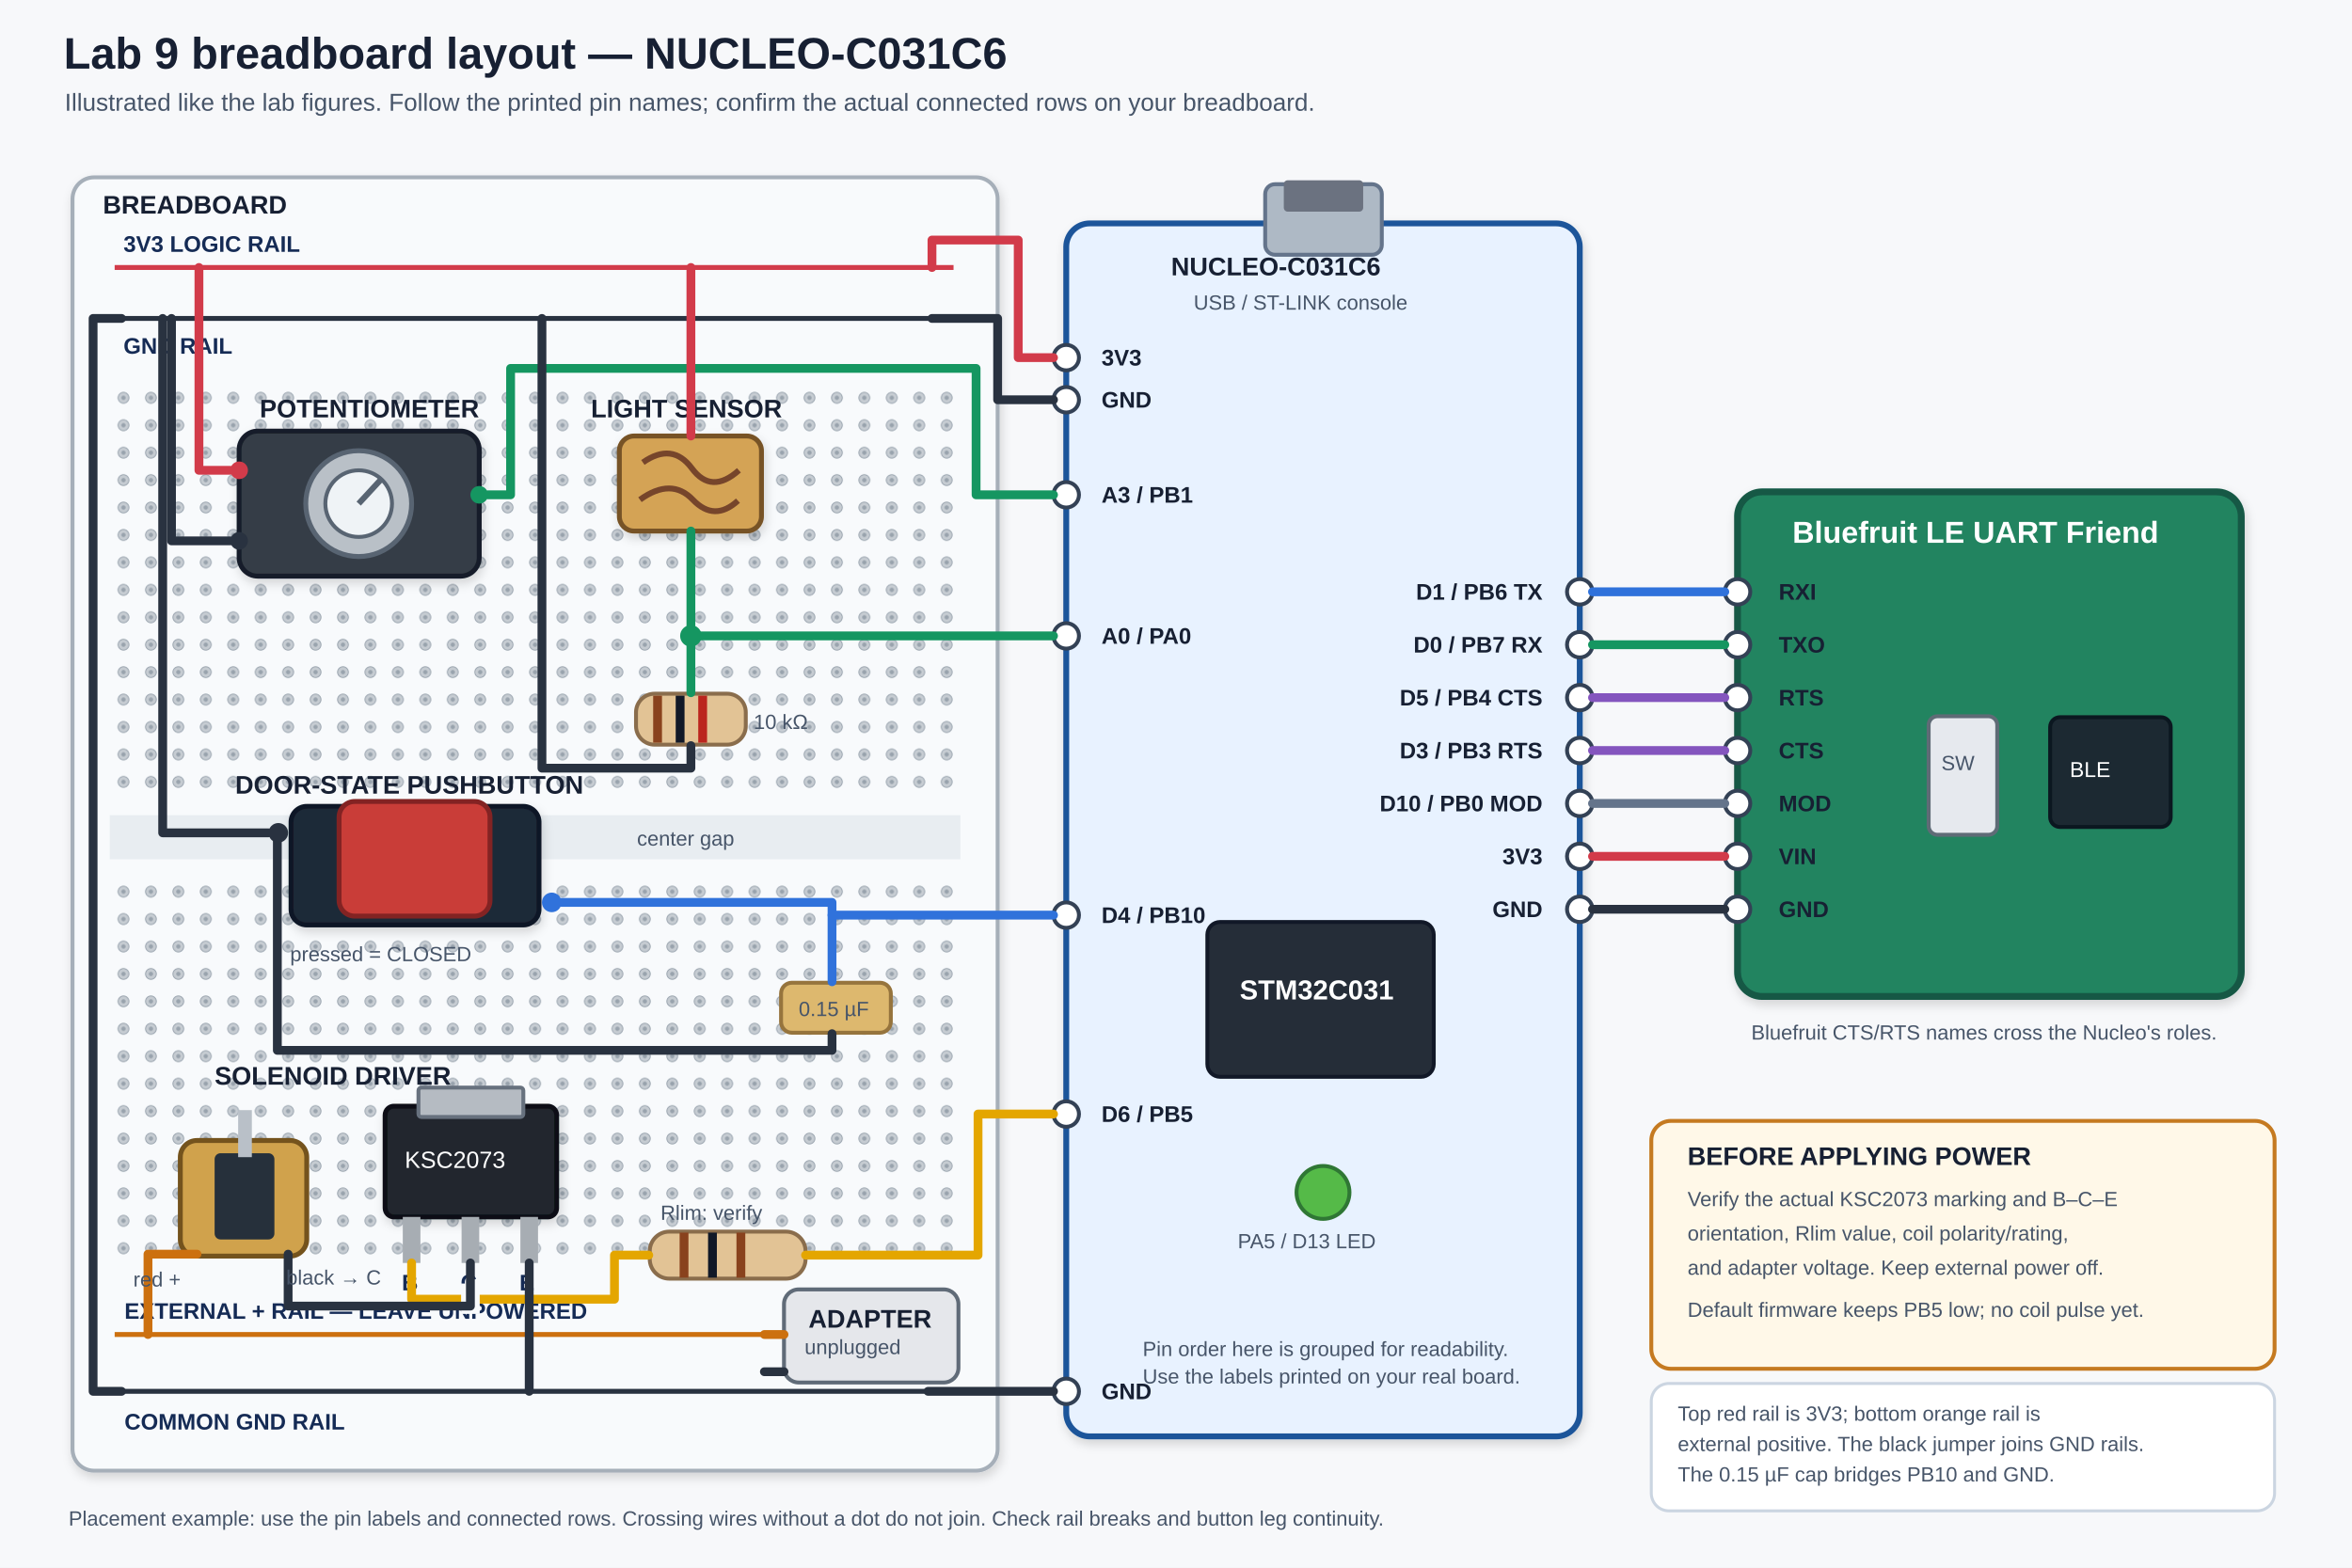
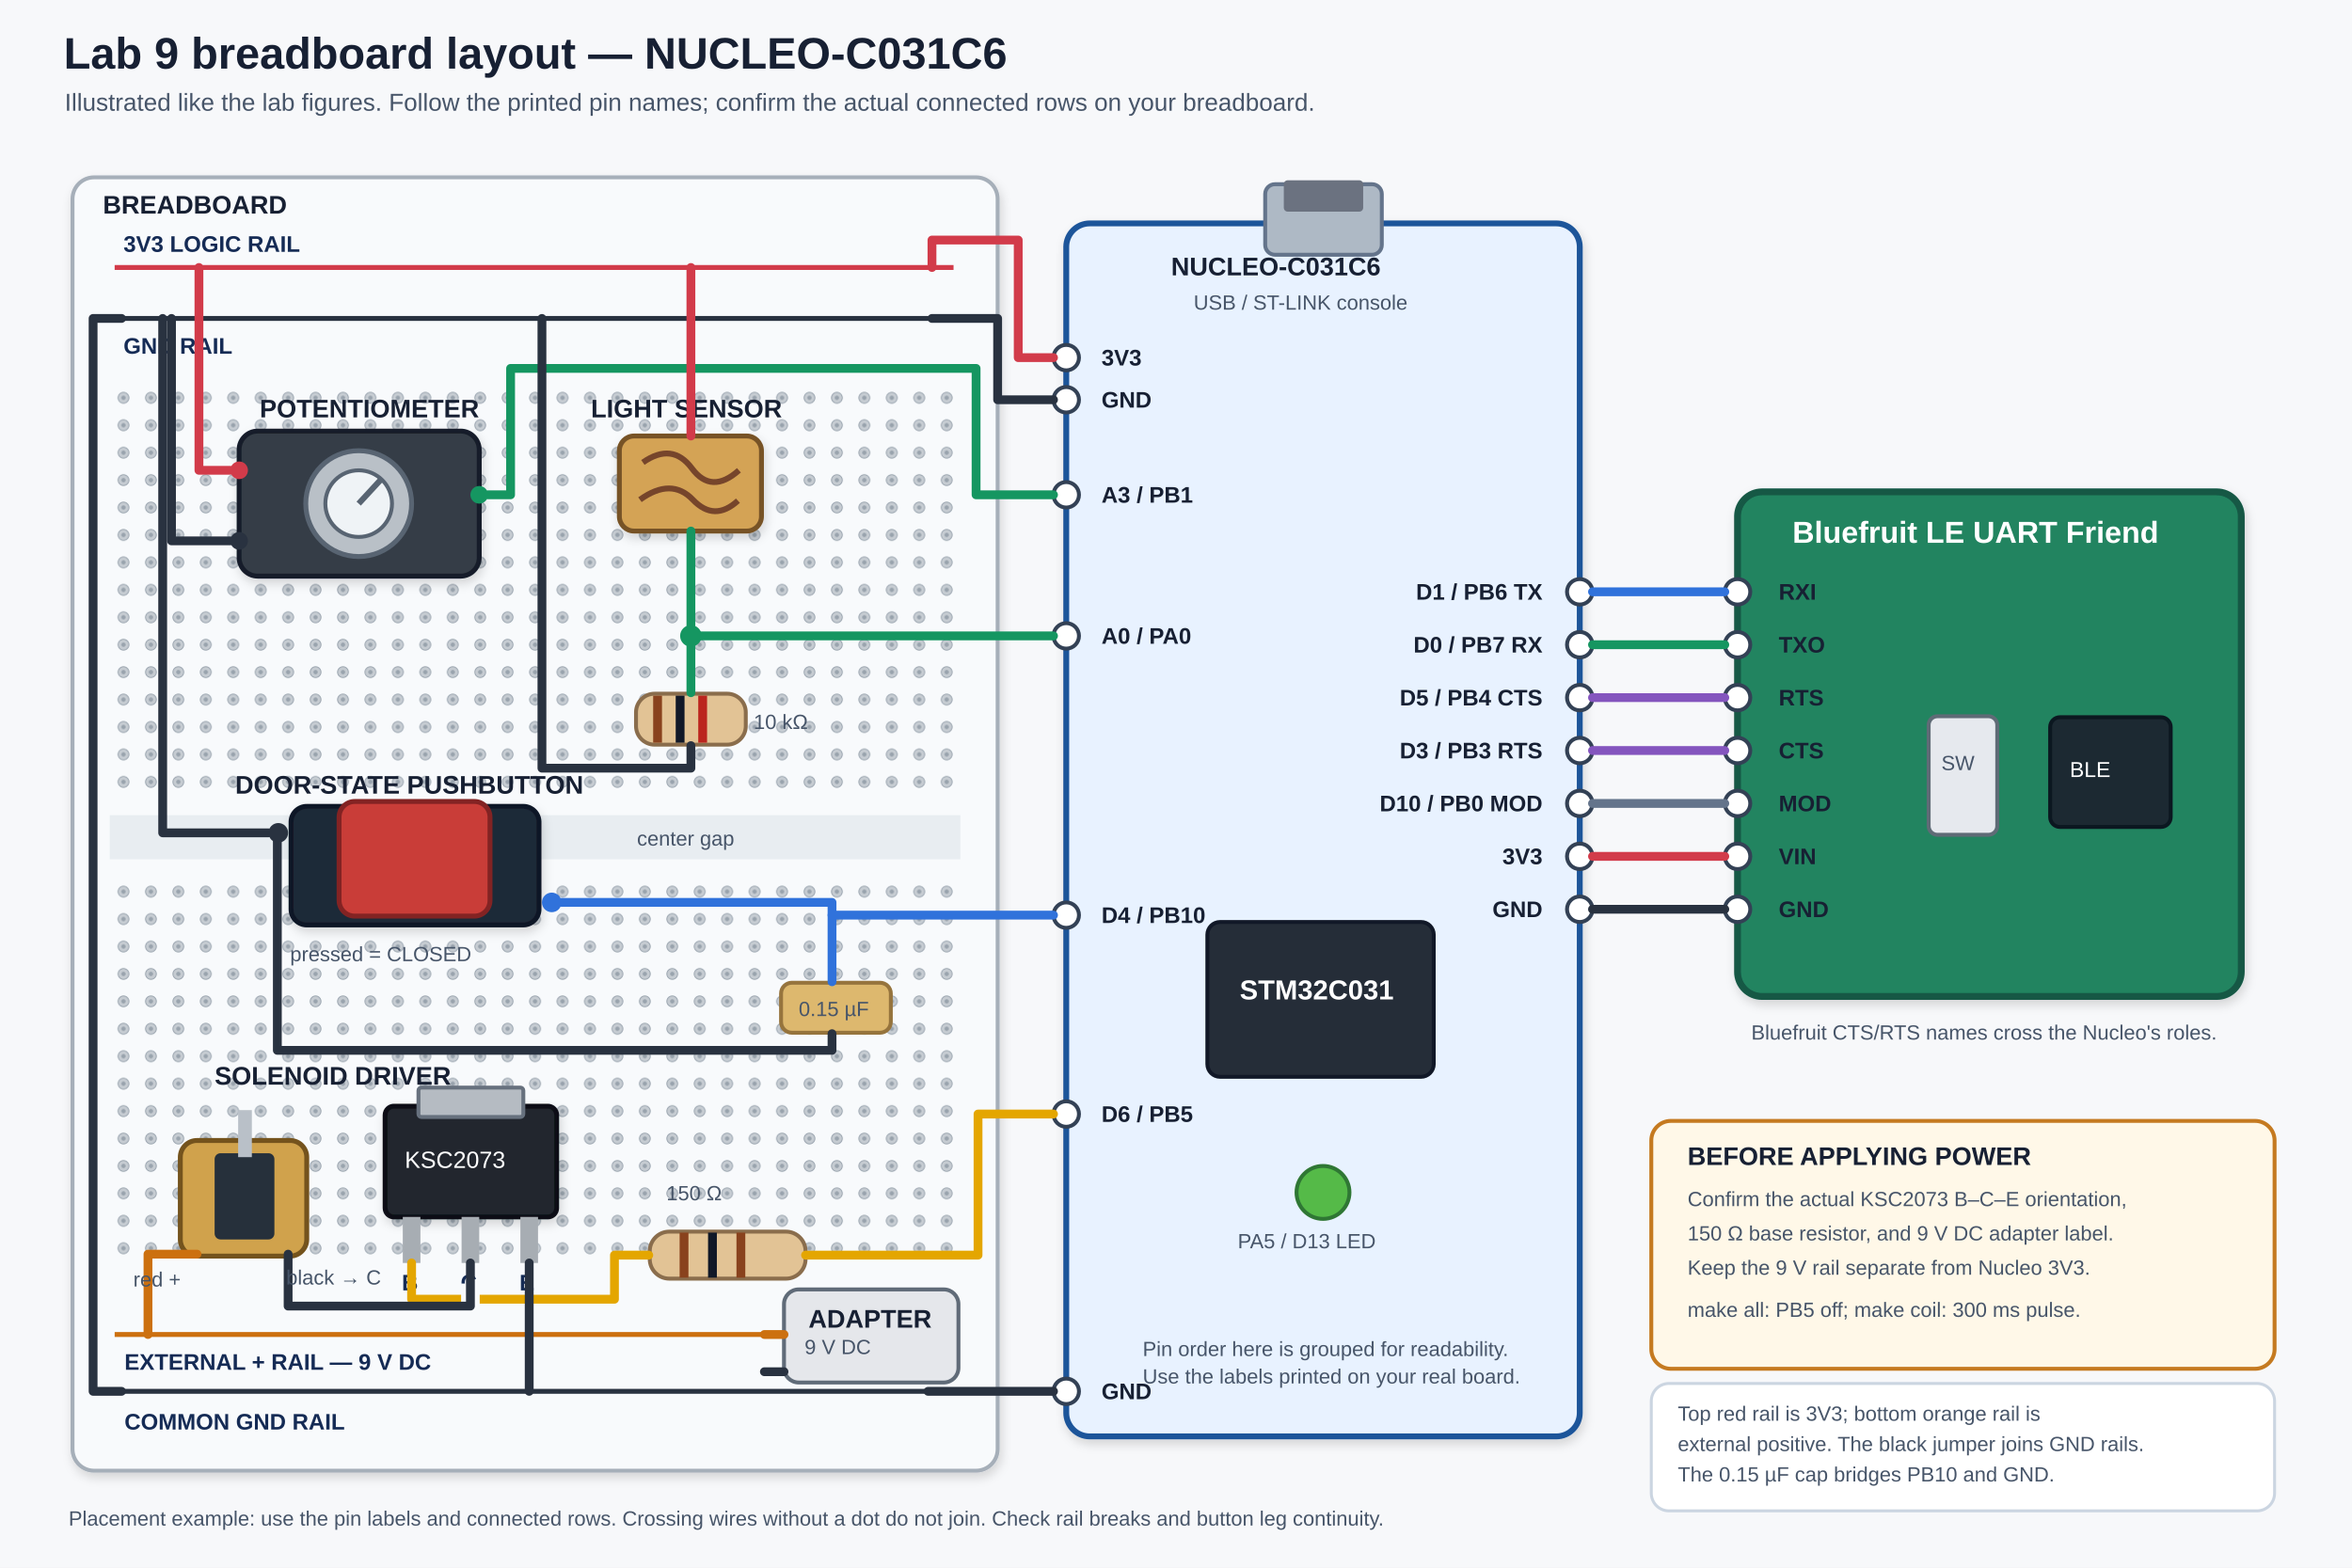
<svg xmlns="http://www.w3.org/2000/svg" width="2400" height="1600" viewBox="0 0 2400 1600" role="img" aria-label="Illustrated breadboard layout for Lab 9 smart safe prototype">
  <defs>
    <pattern id="holes" width="28" height="28" patternUnits="userSpaceOnUse">
      <circle cx="14" cy="14" r="5.5" fill="#c5cbd1" stroke="#9da7b1" stroke-width="1" />
      <circle cx="14" cy="14" r="2.2" fill="#9aa4ae" />
    </pattern>
    <filter id="shadow" x="-20%" y="-20%" width="140%" height="140%">
      <feDropShadow dx="2" dy="5" stdDeviation="5" flood-opacity="0.15" />
    </filter>
  </defs>
  <style>
    text { font-family: Arial, sans-serif; fill: #172033; }
    .title { font-size: 45px; font-weight: 700; }
    .subtitle { font-size: 25px; fill: #475569; }
    .part { font-size: 26px; font-weight: 700; }
    .small { font-size: 21px; fill: #475569; }
    .pin { font-size: 23px; font-weight: 700; fill: #152b55; }
    .wire { fill: none; stroke-width: 9; stroke-linecap: round; stroke-linejoin: round; }
    .red { stroke: #d23b4a; }
    .black { stroke: #293240; }
    .blue { stroke: #3072db; }
    .green { stroke: #159661; }
    .yellow { stroke: #e4a600; }
    .orange { stroke: #cc700f; }
    .purple { stroke: #8455be; }
    .grey { stroke: #64748b; }
    .ring { fill: white; stroke: #334155; stroke-width: 4; }
    .lighttext { fill: white; }
  </style>
  <rect width="2400" height="1600" fill="#f7f8fa" />
  <text class="title" x="65" y="70">Lab 9 breadboard layout — NUCLEO-C031C6</text>
  <text class="subtitle" x="66" y="113">Illustrated like the lab figures. Follow the printed pin names; confirm the actual connected rows on your breadboard.</text>
  <rect x="74" y="181" width="944" height="1320" rx="22" fill="#f8fafc" stroke="#a6afb9" stroke-width="4" filter="url(#shadow)" />
  <text class="part" x="105" y="218">BREADBOARD</text>
  <rect x="112" y="390" width="868" height="424" fill="url(#holes)" />
  <rect x="112" y="896" width="868" height="392" fill="url(#holes)" />
  <rect x="112" y="832" width="868" height="45" fill="#e8edf1" />
  <text class="small" x="650" y="863">center gap</text>
  <line x1="117" y1="273" x2="973" y2="273" stroke="#d23b4a" stroke-width="5" />
  <line x1="117" y1="325" x2="973" y2="325" stroke="#293240" stroke-width="5" />
  <text class="pin" x="126" y="257" fill="#d23b4a">3V3 LOGIC RAIL</text>
  <text class="pin" x="126" y="361">GND RAIL</text>
  <line x1="117" y1="1362" x2="973" y2="1362" stroke="#cc700f" stroke-width="5" />
  <line x1="117" y1="1420" x2="973" y2="1420" stroke="#293240" stroke-width="5" />
-   <text class="pin" x="127" y="1346" fill="#a65709">EXTERNAL + RAIL — LEAVE UNPOWERED</text>
+   <text class="pin" x="127" y="1398" fill="#a65709">EXTERNAL + RAIL — 9 V DC</text>
  <text class="pin" x="127" y="1459">COMMON GND RAIL</text>
  <path class="wire black" d="M124 325 L95 325 L95 1420 L124 1420" />
  <rect x="1088" y="228" width="524" height="1238" rx="24" fill="#e8f2ff" stroke="#1f559a" stroke-width="6" filter="url(#shadow)" />
  <rect x="1291" y="188" width="119" height="72" rx="10" fill="#aeb9c5" stroke="#64748b" stroke-width="4" />
  <rect x="1310" y="184" width="81" height="32" rx="4" fill="#6b7280" />
  <text class="part" x="1195" y="281" fill="#15509d">NUCLEO-C031C6</text>
  <text class="small" x="1218" y="316">USB / ST-LINK console</text>
  <rect x="1232" y="941" width="231" height="158" rx="13" fill="#252d38" stroke="#111827" stroke-width="4" />
  <text class="lighttext" x="1265" y="1020" font-family="Arial, sans-serif" font-size="28" font-weight="bold">STM32C031</text>
  <circle cx="1350" cy="1217" r="27" fill="#55ba48" stroke="#2f7734" stroke-width="4" />
  <text class="small" x="1263" y="1274">PA5 / D13 LED</text>
  <text class="small" x="1166" y="1384">Pin order here is grouped for readability.</text>
  <text class="small" x="1166" y="1412">Use the labels printed on your real board.</text>
  <g class="ring">
    <circle cx="1088" cy="365" r="13" />
    <circle cx="1088" cy="408" r="13" />
    <circle cx="1088" cy="505" r="13" />
    <circle cx="1088" cy="649" r="13" />
    <circle cx="1088" cy="934" r="13" />
    <circle cx="1088" cy="1137" r="13" />
    <circle cx="1088" cy="1420" r="13" />
  </g>
  <g class="pin">
    <text x="1124" y="373">3V3</text>
    <text x="1124" y="416">GND</text>
    <text x="1124" y="513">A3 / PB1</text>
    <text x="1124" y="657">A0 / PA0</text>
    <text x="1124" y="942">D4 / PB10</text>
    <text x="1124" y="1145">D6 / PB5</text>
    <text x="1124" y="1428">GND</text>
  </g>
  <g class="ring">
    <circle cx="1612" cy="604" r="13" />
    <circle cx="1612" cy="658" r="13" />
    <circle cx="1612" cy="712" r="13" />
    <circle cx="1612" cy="766" r="13" />
    <circle cx="1612" cy="820" r="13" />
    <circle cx="1612" cy="874" r="13" />
    <circle cx="1612" cy="928" r="13" />
  </g>
  <g class="pin" text-anchor="end">
    <text x="1574" y="612">D1 / PB6 TX</text>
    <text x="1574" y="666">D0 / PB7 RX</text>
    <text x="1574" y="720">D5 / PB4 CTS</text>
    <text x="1574" y="774">D3 / PB3 RTS</text>
    <text x="1574" y="828">D10 / PB0 MOD</text>
    <text x="1574" y="882">3V3</text>
    <text x="1574" y="936">GND</text>
  </g>
  <path class="wire red" d="M1075 365 L1039 365 L1039 245 L951 245 L951 273" />
  <path class="wire black" d="M1075 408 L1018 408 L1018 325 L951 325" />
  <path class="wire black" d="M1075 1420 L947 1420" />
  <rect x="244" y="440" width="245" height="148" rx="19" fill="#353d47" stroke="#181f29" stroke-width="5" filter="url(#shadow)" />
  <circle cx="366" cy="514" r="54" fill="#b9c0c7" stroke="#586472" stroke-width="5" />
  <circle cx="366" cy="514" r="34" fill="#eff3f6" stroke="#586472" stroke-width="4" />
  <line x1="366" y1="514" x2="390" y2="488" stroke="#586472" stroke-width="6" />
  <text class="part" x="265" y="426">POTENTIOMETER</text>
  <circle cx="244" cy="480" r="9" fill="#d23b4a" />
  <circle cx="244" cy="552" r="9" fill="#293240" />
  <circle cx="489" cy="505" r="9" fill="#159661" />
  <path class="wire red" d="M235 480 L203 480 L203 273" />
  <path class="wire black" d="M235 552 L175 552 L175 325" />
  <path class="wire green" d="M498 505 L521 505 L521 376 L996 376 L996 505 L1075 505" />
  <text class="part" x="603" y="426">LIGHT SENSOR</text>
  <rect x="632" y="445" width="145" height="97" rx="15" fill="#d4a354" stroke="#775328" stroke-width="5" filter="url(#shadow)" />
  <path d="M656 472 Q686 451 706 478 T754 480 M653 510 Q685 487 707 510 T753 511" fill="none" stroke="#76452b" stroke-width="6" />
  <path class="wire red" d="M705 445 L705 273" />
  <path class="wire green" d="M705 542 L705 649 L1075 649" />
  <circle cx="705" cy="649" r="11" fill="#159661" />
  <rect x="649" y="708" width="112" height="52" rx="19" fill="#e2c395" stroke="#8a6d4c" stroke-width="4" />
  <line x1="671" y1="710" x2="671" y2="758" stroke="#89421d" stroke-width="9" />
  <line x1="694" y1="710" x2="694" y2="758" stroke="#111827" stroke-width="9" />
  <line x1="717" y1="710" x2="717" y2="758" stroke="#bb251e" stroke-width="9" />
  <text class="small" x="769" y="744">10 kΩ</text>
  <path class="wire green" d="M705 649 L705 707" />
  <path class="wire black" d="M705 761 L705 784 L553 784 L553 325" />
  <text class="part" x="240" y="810">DOOR-STATE PUSHBUTTON</text>
  <rect x="297" y="823" width="253" height="121" rx="16" fill="#1f2937" stroke="#111827" stroke-width="5" filter="url(#shadow)" />
  <rect x="346" y="818" width="154" height="117" rx="16" fill="#c93d38" stroke="#832323" stroke-width="5" />
  <circle cx="284" cy="850" r="10" fill="#293240" />
  <circle cx="563" cy="921" r="10" fill="#3072db" />
  <path class="wire black" d="M274 850 L166 850 L166 325" />
  <path class="wire blue" d="M573 921 L849 921 L849 934 L1075 934" />
  <rect x="797" y="1003" width="112" height="51" rx="11" fill="#ddb86e" stroke="#96743d" stroke-width="4" />
  <text class="small" x="815" y="1037">0.15 µF</text>
  <path class="wire blue" d="M849 934 L849 1002" />
  <path class="wire black" d="M849 1055 L849 1072 L283 1072 L283 850" />
  <text class="small" x="296" y="981">pressed = CLOSED</text>
  <text class="part" x="219" y="1107">SOLENOID DRIVER</text>
  <rect x="393" y="1129" width="175" height="113" rx="9" fill="#21262d" stroke="#0c1117" stroke-width="5" filter="url(#shadow)" />
  <rect x="427" y="1110" width="107" height="30" rx="3" fill="#b5bbc2" stroke="#67717e" stroke-width="4" />
  <text class="lighttext" x="413" y="1192" font-family="Arial, sans-serif" font-size="24">KSC2073</text>
  <line x1="420" y1="1242" x2="420" y2="1289" stroke="#a7adb3" stroke-width="18" />
  <line x1="480" y1="1242" x2="480" y2="1289" stroke="#a7adb3" stroke-width="18" />
  <line x1="540" y1="1242" x2="540" y2="1289" stroke="#a7adb3" stroke-width="18" />
  <text class="pin" x="410" y="1317">B</text>
  <text class="pin" x="470" y="1317">C</text>
  <text class="pin" x="530" y="1317">E</text>
  <rect x="663" y="1257" width="159" height="48" rx="20" fill="#e2c395" stroke="#8a6d4c" stroke-width="4" />
  <line x1="698" y1="1258" x2="698" y2="1304" stroke="#89421d" stroke-width="9" />
  <line x1="727" y1="1258" x2="727" y2="1304" stroke="#111827" stroke-width="9" />
  <line x1="756" y1="1258" x2="756" y2="1304" stroke="#89421d" stroke-width="9" />
-   <text class="small" x="674" y="1245">Rlim: verify</text>
+   <text class="small" x="680" y="1225">150 Ω</text>
  <path class="wire yellow" d="M420 1289 L420 1326 L627 1326 L627 1281 L662 1281 M822 1281 L998 1281 L998 1137 L1075 1137" />
  <path class="wire black" d="M540 1289 L540 1420" />
  <rect x="184" y="1164" width="129" height="118" rx="17" fill="#d0a24c" stroke="#74531d" stroke-width="5" />
  <rect x="219" y="1177" width="61" height="88" rx="6" fill="#26303b" />
  <rect x="243" y="1133" width="14" height="48" fill="#b9c0c8" />
  <path class="wire orange" d="M201 1280 L151 1280 L151 1362" />
  <path d="M480 1310 L480 1341" fill="none" stroke="#f8fafc" stroke-width="19" />
  <path class="wire black" d="M294 1280 L294 1333 L480 1333 L480 1289" />
  <text class="small" x="136" y="1313">red +</text>
  <text class="small" x="292" y="1311">black → C</text>
  <rect x="800" y="1316" width="178" height="95" rx="15" fill="#e5e7eb" stroke="#606b78" stroke-width="4" />
  <text class="part" x="825" y="1355">ADAPTER</text>
-   <text class="small" x="821" y="1382">unplugged</text>
+   <text class="small" x="821" y="1382">9 V DC</text>
  <path class="wire orange" d="M800 1362 L780 1362" />
  <path class="wire black" d="M800 1400 L780 1400" />
  <rect x="1773" y="502" width="514" height="515" rx="25" fill="#238461" stroke="#125844" stroke-width="7" filter="url(#shadow)" />
  <text class="lighttext" x="1829" y="554" font-family="Arial, sans-serif" font-size="31" font-weight="bold">Bluefruit LE UART Friend</text>
  <rect x="2092" y="732" width="123" height="112" rx="10" fill="#1c2932" stroke="#0b1720" stroke-width="4" />
  <text class="lighttext" x="2112" y="793" font-family="Arial, sans-serif" font-size="22">BLE</text>
  <rect x="1968" y="731" width="70" height="121" rx="9" fill="#e6e9ee" stroke="#5f6b76" stroke-width="4" />
  <text class="small" x="1981" y="786">SW</text>
  <g class="ring">
    <circle cx="1773" cy="604" r="13" />
    <circle cx="1773" cy="658" r="13" />
    <circle cx="1773" cy="712" r="13" />
    <circle cx="1773" cy="766" r="13" />
    <circle cx="1773" cy="820" r="13" />
    <circle cx="1773" cy="874" r="13" />
    <circle cx="1773" cy="928" r="13" />
  </g>
  <g class="pin">
    <text x="1815" y="612">RXI</text>
    <text x="1815" y="666">TXO</text>
    <text x="1815" y="720">RTS</text>
    <text x="1815" y="774">CTS</text>
    <text x="1815" y="828">MOD</text>
    <text x="1815" y="882">VIN</text>
    <text x="1815" y="936">GND</text>
  </g>
  <path class="wire blue" d="M1625 604 L1760 604" />
  <path class="wire green" d="M1625 658 L1760 658" />
  <path class="wire purple" d="M1625 712 L1760 712" />
  <path class="wire purple" d="M1625 766 L1760 766" />
  <path class="wire grey" d="M1625 820 L1760 820" />
  <path class="wire red" d="M1625 874 L1760 874" />
  <path class="wire black" d="M1625 928 L1760 928" />
  <text class="small" x="1787" y="1061">Bluefruit CTS/RTS names cross the Nucleo's roles.</text>
  <rect x="1685" y="1144" width="636" height="253" rx="20" fill="#fff8e8" stroke="#c57a20" stroke-width="4" />
  <text class="part" x="1722" y="1189">BEFORE APPLYING POWER</text>
-   <text class="small" x="1722" y="1231">Verify the actual KSC2073 marking and B–C–E</text>
-   <text class="small" x="1722" y="1266">orientation, Rlim value, coil polarity/rating,</text>
-   <text class="small" x="1722" y="1301">and adapter voltage. Keep external power off.</text>
-   <text class="small" x="1722" y="1344">Default firmware keeps PB5 low; no coil pulse yet.</text>
+   <text class="small" x="1722" y="1231">Confirm the actual KSC2073 B–C–E orientation,</text>
+   <text class="small" x="1722" y="1266">150 Ω base resistor, and 9 V DC adapter label.</text>
+   <text class="small" x="1722" y="1301">Keep the 9 V rail separate from Nucleo 3V3.</text>
+   <text class="small" x="1722" y="1344">make all: PB5 off; make coil: 300 ms pulse.</text>
  <rect x="1685" y="1412" width="636" height="130" rx="18" fill="#ffffff" stroke="#cbd5e1" stroke-width="3" />
  <text class="small" x="1712" y="1450">Top red rail is 3V3; bottom orange rail is</text>
  <text class="small" x="1712" y="1481">external positive. The black jumper joins GND rails.</text>
  <text class="small" x="1712" y="1512">The 0.15 µF cap bridges PB10 and GND.</text>
  <text class="small" x="70" y="1557">Placement example: use the pin labels and connected rows. Crossing wires without a dot do not join. Check rail breaks and button leg continuity.</text>
</svg>
